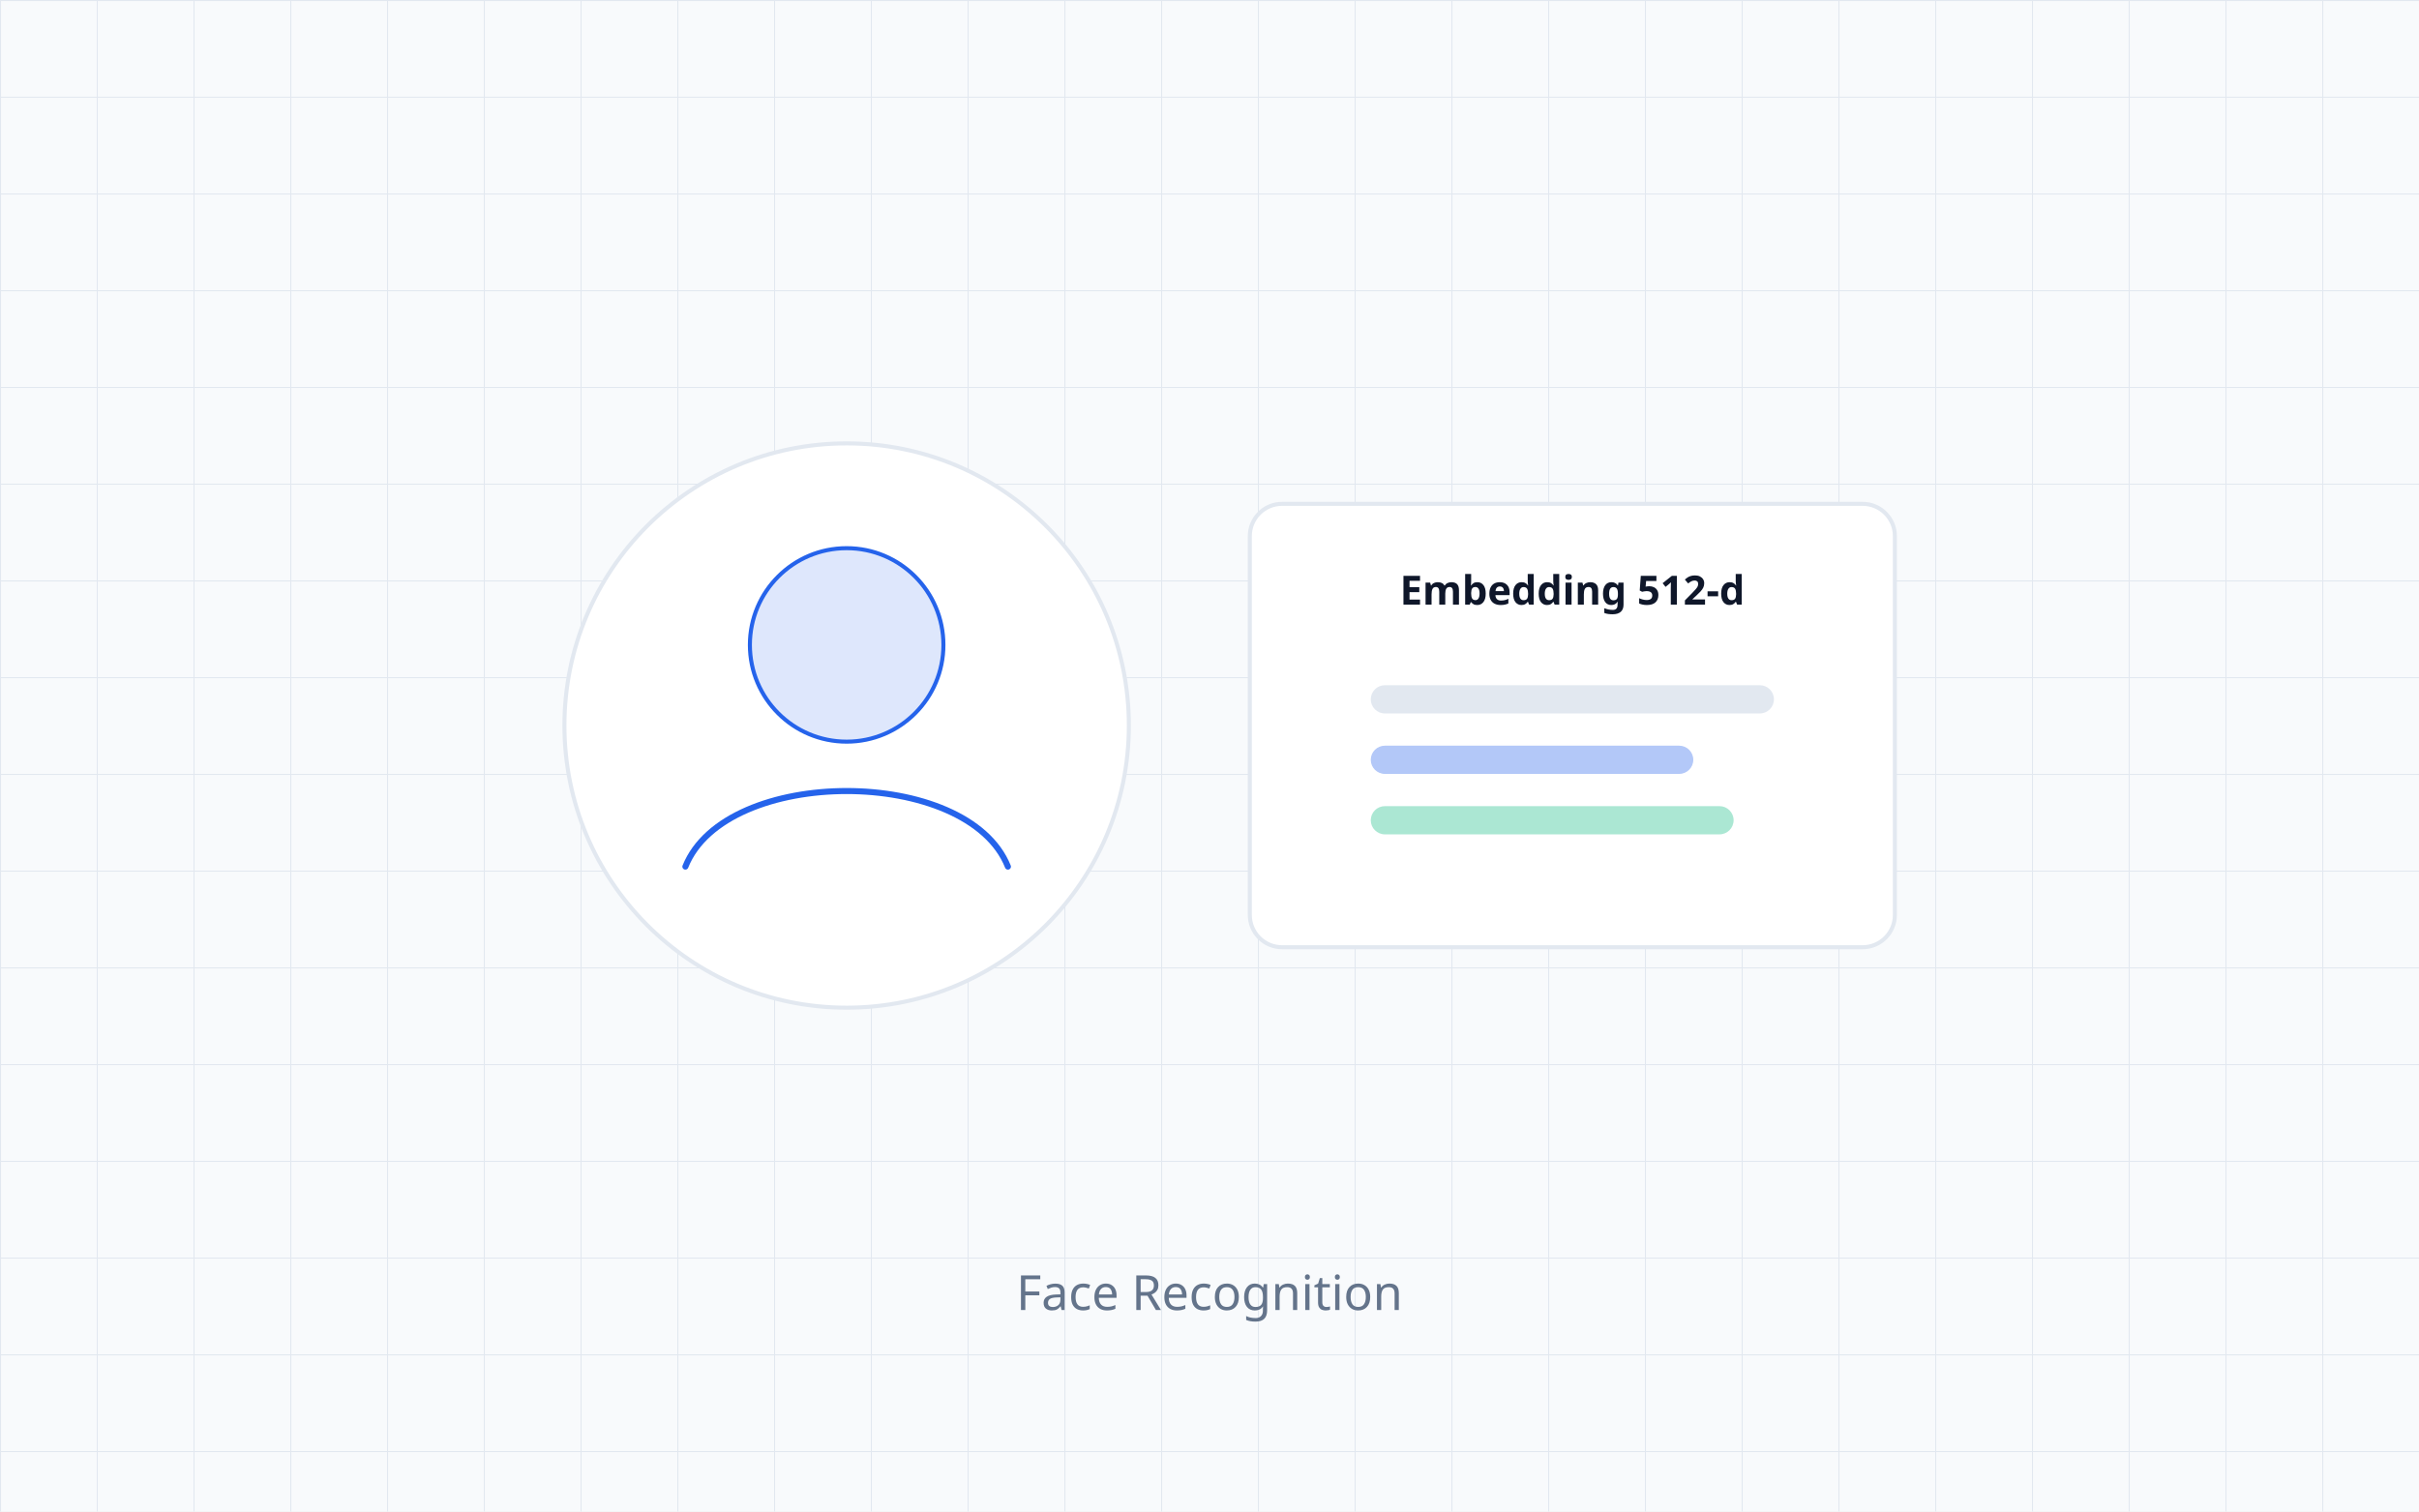
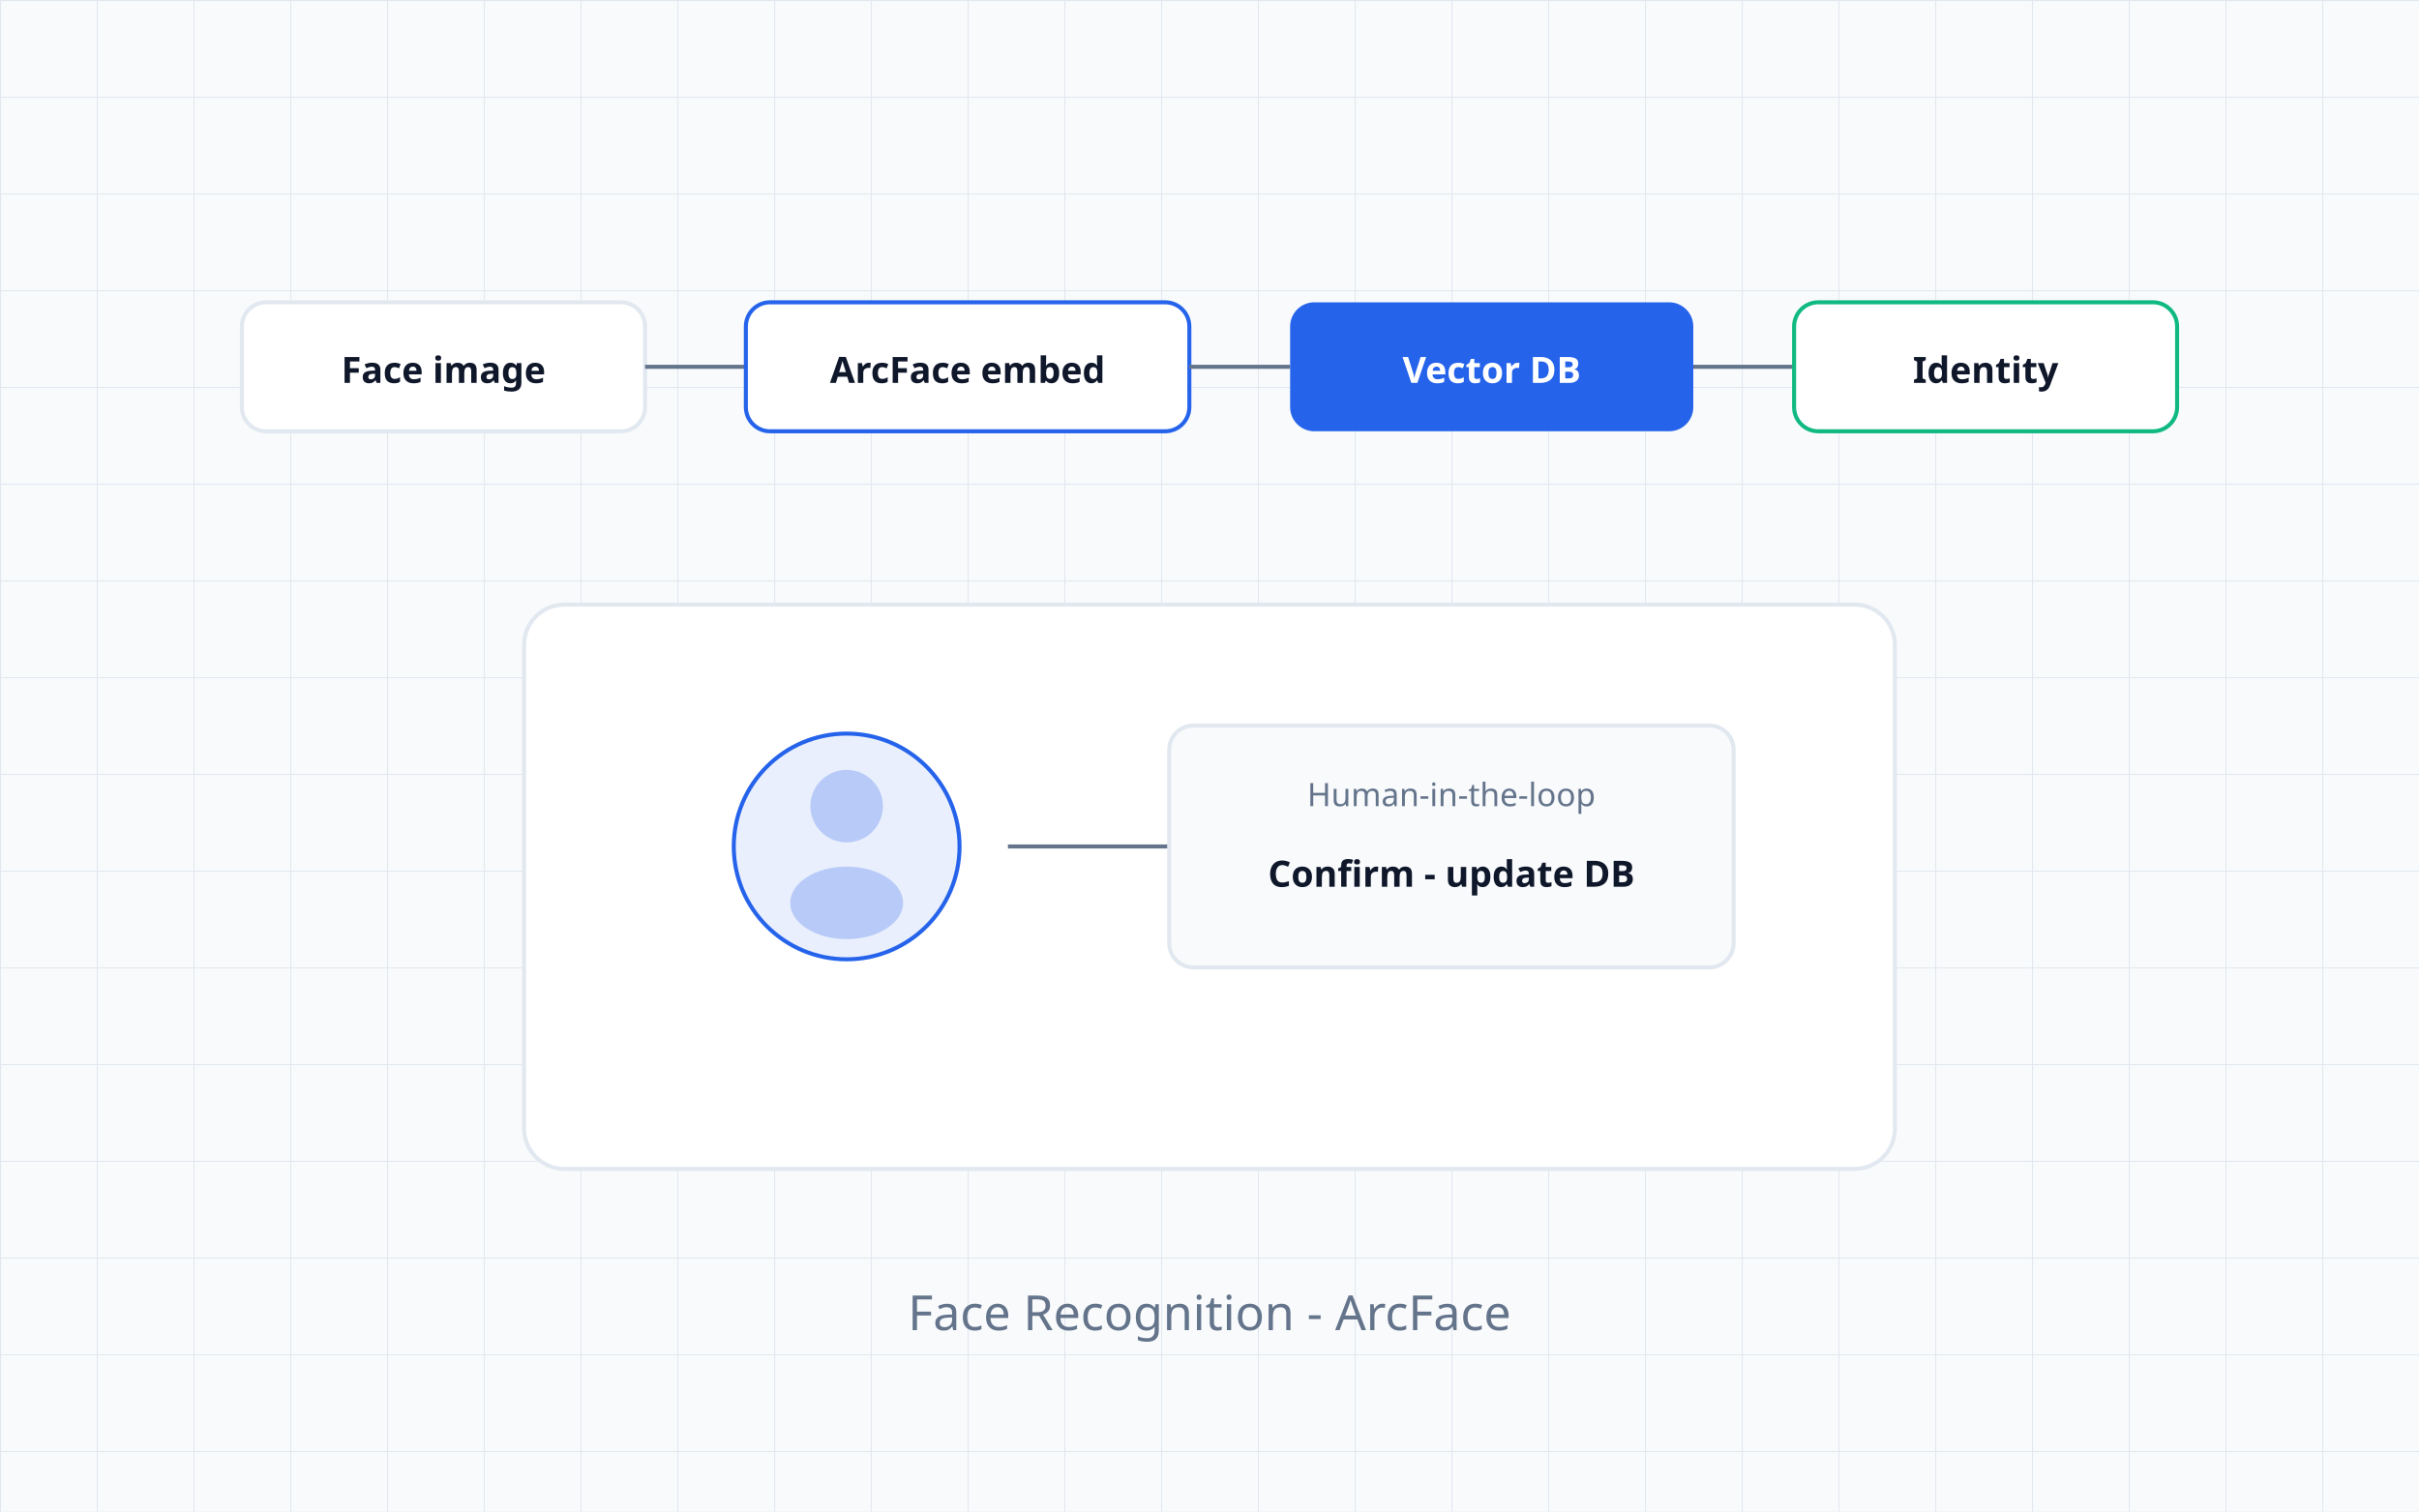
<svg xmlns="http://www.w3.org/2000/svg" width="1200" height="750" viewBox="0 0 1200 750" fill="none">
  <rect width="1200" height="750" fill="#F8FAFC" />
  <defs>
-     <pattern id="g" width="48" height="48" patternUnits="userSpaceOnUse">
+     <pattern id="fr-grid" width="48" height="48" patternUnits="userSpaceOnUse">
      <path d="M48 0H0V48" stroke="#E2E8F0" stroke-width="1" />
    </pattern>
  </defs>
-   <rect width="1200" height="750" fill="url(#g)" />
-   <circle cx="420" cy="360" r="140" fill="#FFFFFF" stroke="#E2E8F0" stroke-width="2" />
-   <circle cx="420" cy="320" r="48" fill="#2563EB" fill-opacity="0.15" stroke="#2563EB" stroke-width="2" />
-   <path d="M340 430c20-50 140-50 160 0" stroke="#2563EB" stroke-width="3" fill="none" stroke-linecap="round" />
-   <rect x="620" y="250" width="320" height="220" rx="16" fill="#FFFFFF" stroke="#E2E8F0" stroke-width="2" />
-   <text x="780" y="300" text-anchor="middle" fill="#0F172A" font-family="ui-sans-serif, system-ui, sans-serif" font-size="20" font-weight="600">Embedding 512-d</text>
-   <rect x="680" y="340" width="200" height="14" rx="7" fill="#E2E8F0" />
-   <rect x="680" y="370" width="160" height="14" rx="7" fill="#2563EB" fill-opacity="0.35" />
-   <rect x="680" y="400" width="180" height="14" rx="7" fill="#10B981" fill-opacity="0.35" />
-   <text x="600" y="650" text-anchor="middle" fill="#64748B" font-family="ui-sans-serif, system-ui, sans-serif" font-size="24">Face Recognition</text>
+   <rect width="1200" height="750" fill="url(#fr-grid)" />
+   <rect x="120" y="150" width="200" height="64" rx="12" fill="#FFFFFF" stroke="#E2E8F0" stroke-width="2" />
+   <text x="220" y="190" text-anchor="middle" fill="#0F172A" font-family="ui-sans-serif, system-ui, sans-serif" font-size="18" font-weight="600">Face image</text>
+   <path d="M320 182h50" stroke="#64748B" stroke-width="2" />
+   <rect x="370" y="150" width="220" height="64" rx="12" fill="#FFFFFF" stroke="#2563EB" stroke-width="2" />
+   <text x="480" y="190" text-anchor="middle" fill="#0F172A" font-family="ui-sans-serif, system-ui, sans-serif" font-size="18" font-weight="600">ArcFace embed</text>
+   <path d="M590 182h50" stroke="#64748B" stroke-width="2" />
+   <rect x="640" y="150" width="200" height="64" rx="12" fill="#2563EB" />
+   <text x="740" y="190" text-anchor="middle" fill="#FFFFFF" font-family="ui-sans-serif, system-ui, sans-serif" font-size="18" font-weight="600">Vector DB</text>
+   <path d="M840 182h50" stroke="#64748B" stroke-width="2" />
+   <rect x="890" y="150" width="190" height="64" rx="12" fill="#FFFFFF" stroke="#10B981" stroke-width="2" />
+   <text x="985" y="190" text-anchor="middle" fill="#0F172A" font-family="ui-sans-serif, system-ui, sans-serif" font-size="18" font-weight="600">Identity</text>
+   <rect x="260" y="300" width="680" height="280" rx="20" fill="#FFFFFF" stroke="#E2E8F0" stroke-width="2" />
+   <circle cx="420" cy="420" r="56" fill="#2563EB" fill-opacity="0.1" stroke="#2563EB" stroke-width="2" />
+   <circle cx="420" cy="400" r="18" fill="#2563EB" fill-opacity="0.25" />
+   <ellipse cx="420" cy="448" rx="28" ry="18" fill="#2563EB" fill-opacity="0.25" />
+   <path d="M500 420h80" stroke="#64748B" stroke-width="2" />
+   <rect x="580" y="360" width="280" height="120" rx="12" fill="#F8FAFC" stroke="#E2E8F0" stroke-width="2" />
+   <text x="720" y="400" text-anchor="middle" fill="#64748B" font-family="ui-sans-serif, system-ui, sans-serif" font-size="16">Human-in-the-loop</text>
+   <text x="720" y="440" text-anchor="middle" fill="#0F172A" font-family="ui-sans-serif, system-ui, sans-serif" font-size="18" font-weight="600">Confirm - update DB</text>
+   <text x="600" y="660" text-anchor="middle" fill="#64748B" font-family="ui-sans-serif, system-ui, sans-serif" font-size="24">Face Recognition - ArcFace</text>
</svg>
